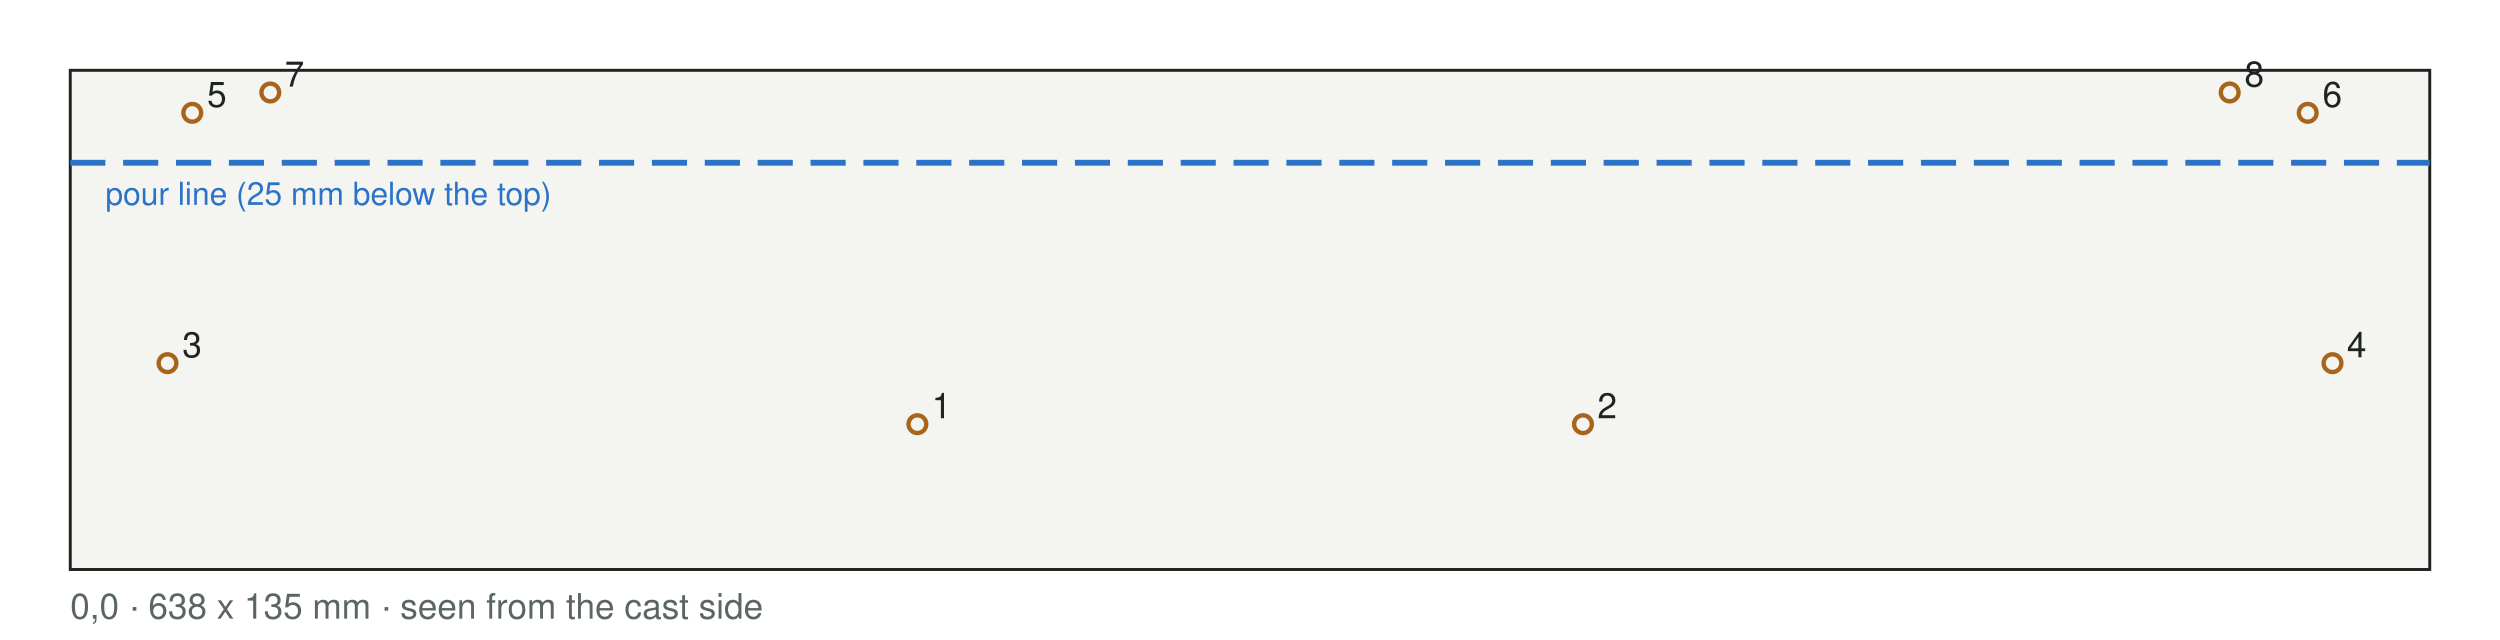
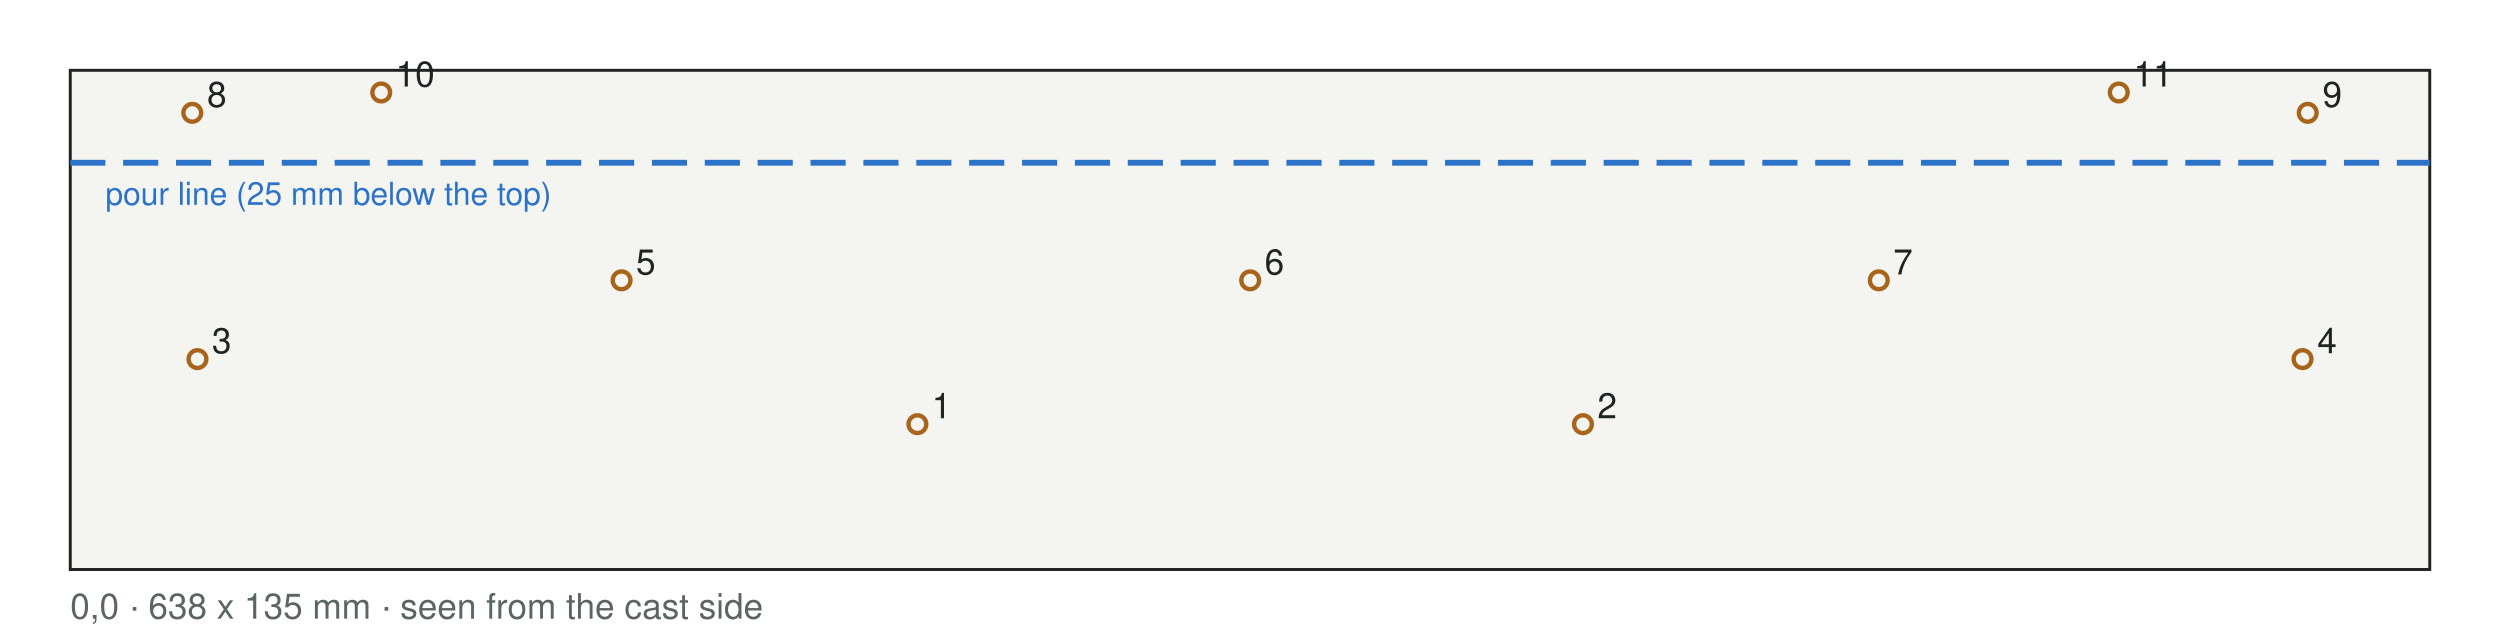
<svg xmlns="http://www.w3.org/2000/svg" viewBox="-19.0 -19.0 676.1 173.0" width="676mm" height="173mm" font-family="Helvetica, Arial, sans-serif">
  <polygon points="0.0,135.0 638.1,135.0 638.1,0.0 0.0,0.0" fill="#f4f4f1" stroke="#222" stroke-width="0.8" />
  <circle cx="229.1" cy="95.7" r="2.4" fill="none" stroke="#a8641a" stroke-width="1.19" />
  <text x="233.0" y="94.1" font-size="9.5" fill="#1d2422">1</text>
  <circle cx="409.1" cy="95.7" r="2.4" fill="none" stroke="#a8641a" stroke-width="1.19" />
  <text x="413.0" y="94.1" font-size="9.5" fill="#1d2422">2</text>
-   <circle cx="26.3" cy="79.2" r="2.4" fill="none" stroke="#a8641a" stroke-width="1.19" />
-   <text x="30.3" y="77.6" font-size="9.5" fill="#1d2422">3</text>
-   <circle cx="611.8" cy="79.2" r="2.4" fill="none" stroke="#a8641a" stroke-width="1.19" />
-   <text x="615.7" y="77.6" font-size="9.5" fill="#1d2422">4</text>
+   <circle cx="34.4" cy="78.1" r="2.4" fill="none" stroke="#a8641a" stroke-width="1.19" />
+   <text x="38.3" y="76.5" font-size="9.5" fill="#1d2422">3</text>
+   <circle cx="603.7" cy="78.1" r="2.4" fill="none" stroke="#a8641a" stroke-width="1.19" />
+   <text x="607.7" y="76.5" font-size="9.5" fill="#1d2422">4</text>
+   <circle cx="149.1" cy="56.8" r="2.4" fill="none" stroke="#a8641a" stroke-width="1.19" />
+   <text x="153.0" y="55.2" font-size="9.5" fill="#1d2422">5</text>
+   <circle cx="319.1" cy="56.8" r="2.4" fill="none" stroke="#a8641a" stroke-width="1.19" />
+   <text x="323.0" y="55.2" font-size="9.5" fill="#1d2422">6</text>
+   <circle cx="489.1" cy="56.8" r="2.4" fill="none" stroke="#a8641a" stroke-width="1.19" />
+   <text x="493.0" y="55.2" font-size="9.5" fill="#1d2422">7</text>
  <circle cx="33.0" cy="11.5" r="2.4" fill="none" stroke="#a8641a" stroke-width="1.19" />
-   <text x="37.0" y="9.9" font-size="9.5" fill="#1d2422">5</text>
+   <text x="37.0" y="9.9" font-size="9.5" fill="#1d2422">8</text>
  <circle cx="605.1" cy="11.5" r="2.4" fill="none" stroke="#a8641a" stroke-width="1.19" />
-   <text x="609.1" y="9.9" font-size="9.5" fill="#1d2422">6</text>
-   <circle cx="54.1" cy="6.0" r="2.4" fill="none" stroke="#a8641a" stroke-width="1.19" />
-   <text x="58.0" y="4.4" font-size="9.5" fill="#1d2422">7</text>
-   <circle cx="584.0" cy="6.0" r="2.4" fill="none" stroke="#a8641a" stroke-width="1.19" />
-   <text x="588.0" y="4.4" font-size="9.5" fill="#1d2422">8</text>
+   <text x="609.1" y="9.9" font-size="9.5" fill="#1d2422">9</text>
+   <circle cx="84.1" cy="6.0" r="2.4" fill="none" stroke="#a8641a" stroke-width="1.19" />
+   <text x="88.0" y="4.4" font-size="9.5" fill="#1d2422">10</text>
+   <circle cx="554.0" cy="6.0" r="2.4" fill="none" stroke="#a8641a" stroke-width="1.19" />
+   <text x="558.0" y="4.4" font-size="9.5" fill="#1d2422">11</text>
  <line x1="0.0" y1="25.0" x2="638.1" y2="25.0" stroke="#2b72c9" stroke-width="1.58" stroke-dasharray="9.5,4.8" />
  <text x="9.5" y="36.4" font-size="8.6" fill="#2b72c9">pour line (25 mm below the top)</text>
  <text x="0" y="148.3" font-size="9.5" fill="#5b6662">0,0 · 638 x 135 mm · seen from the cast side</text>
</svg>
